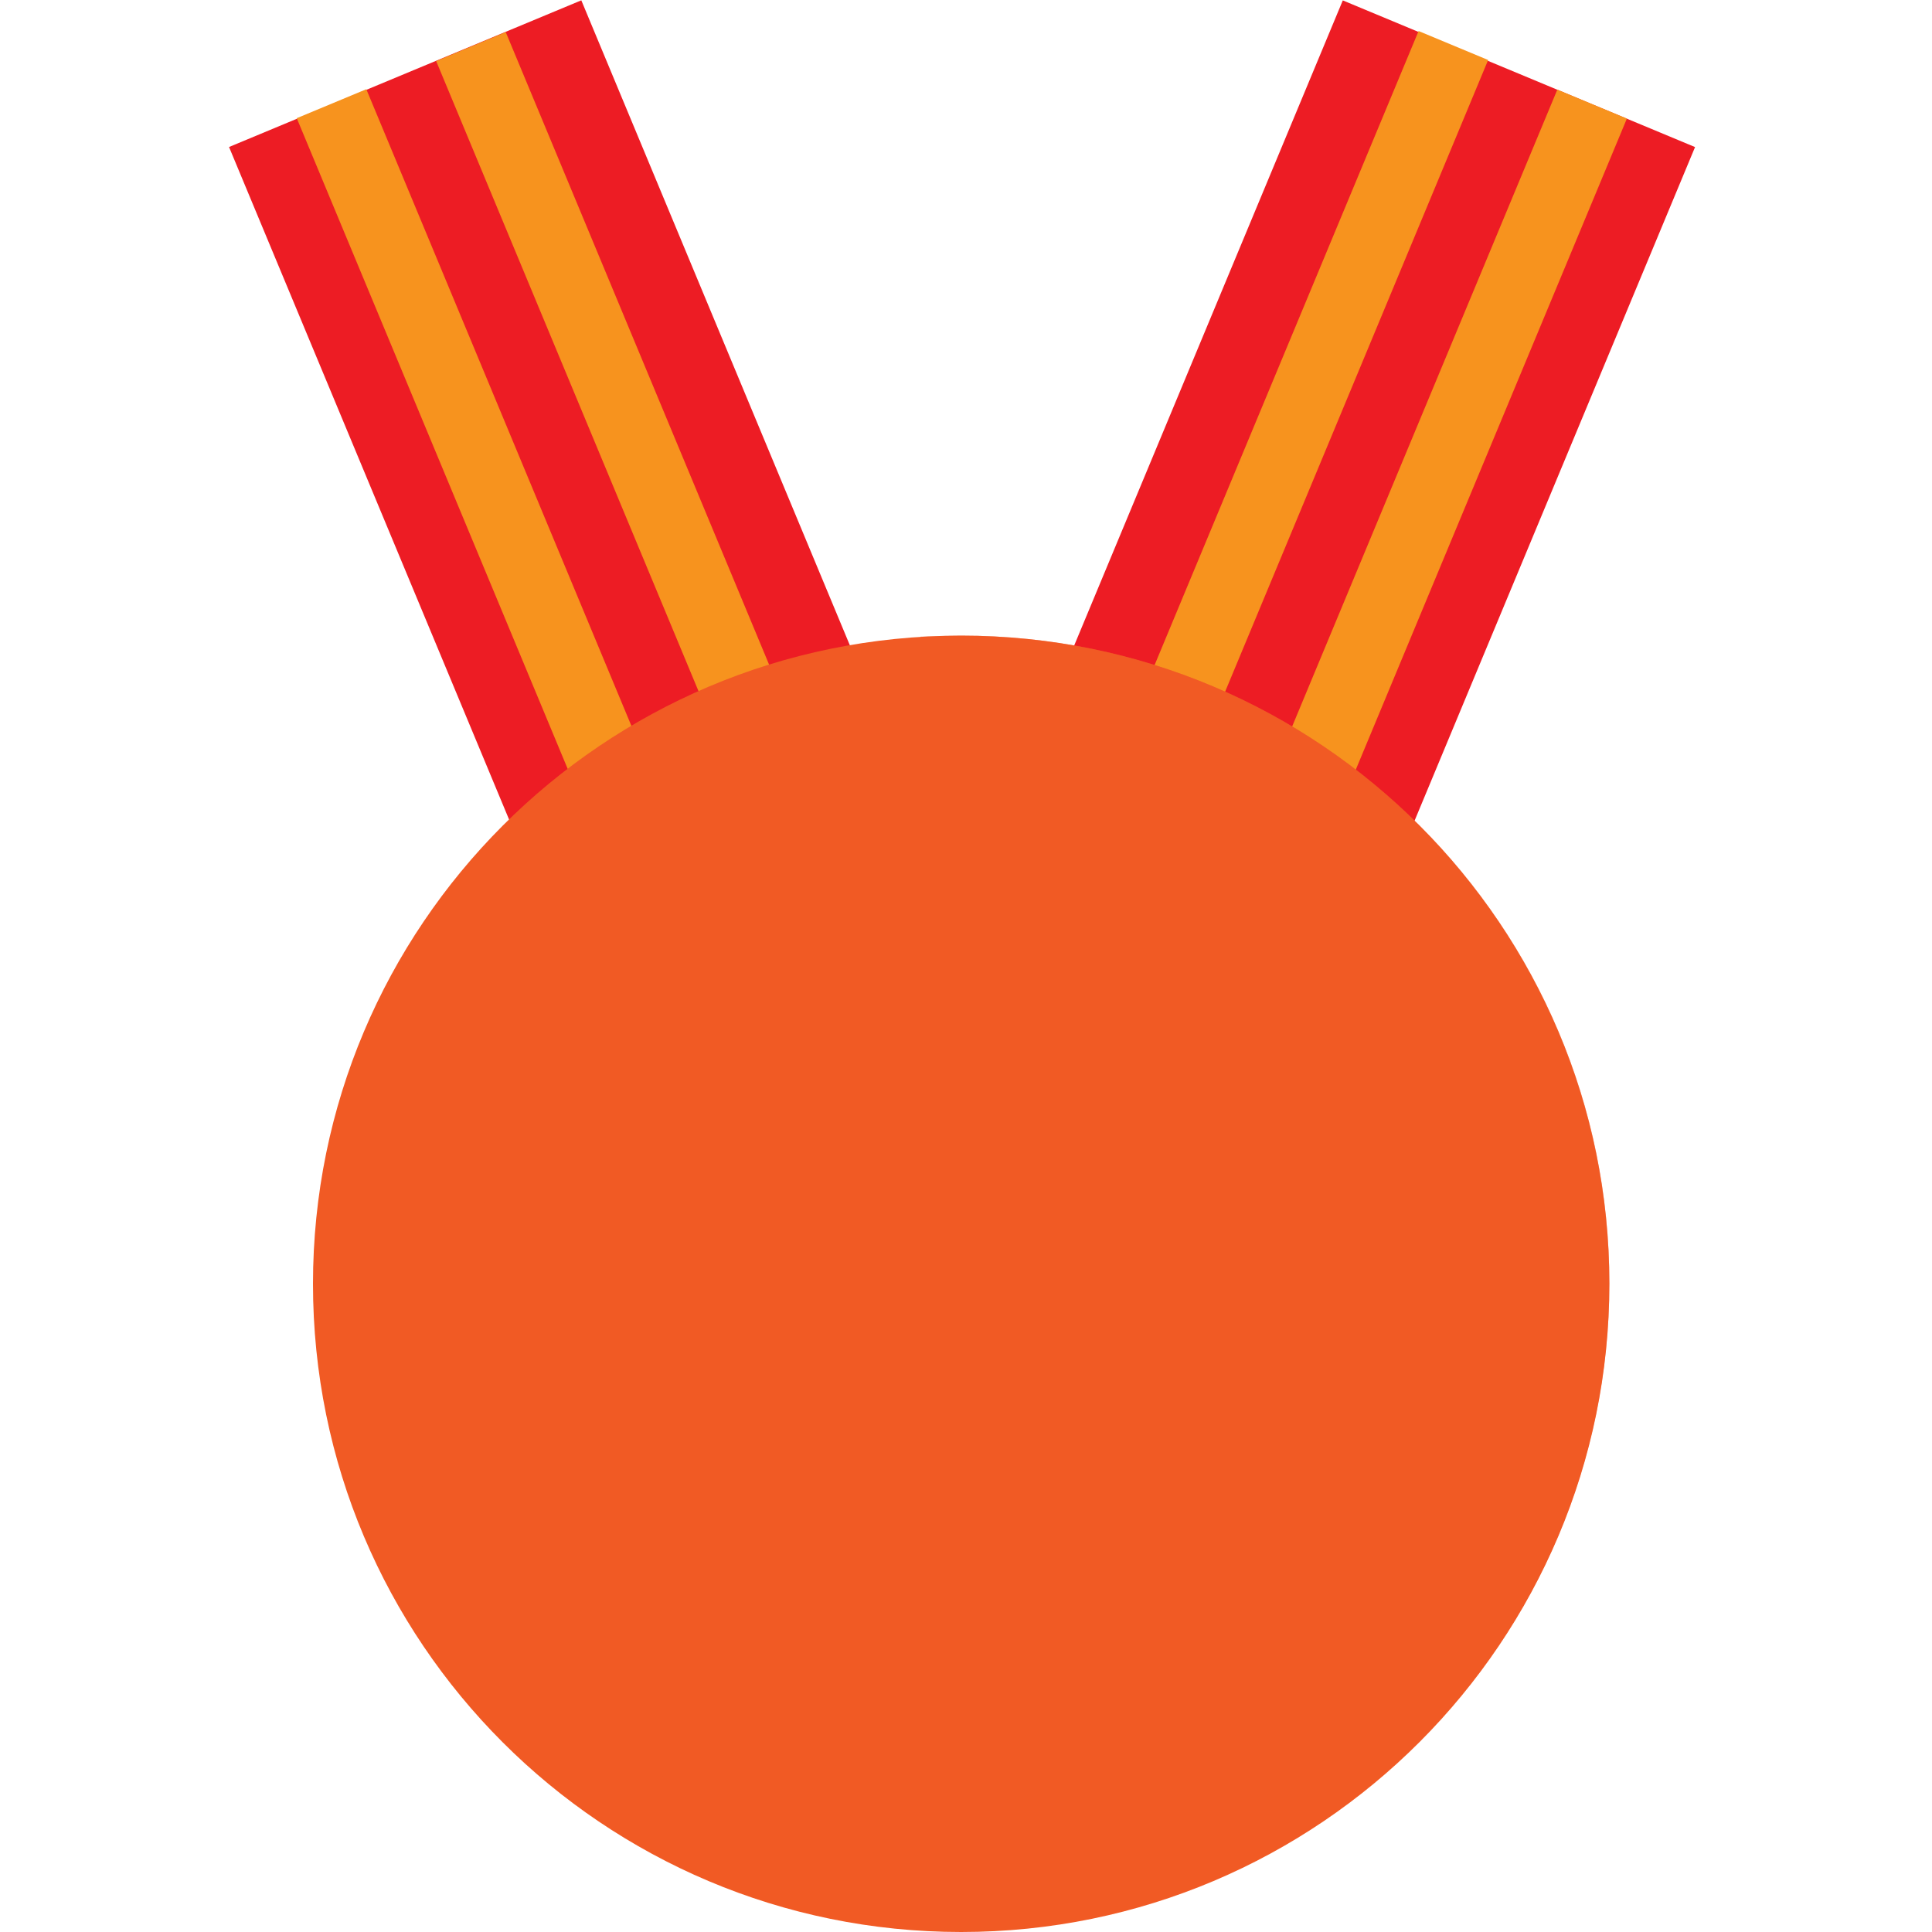
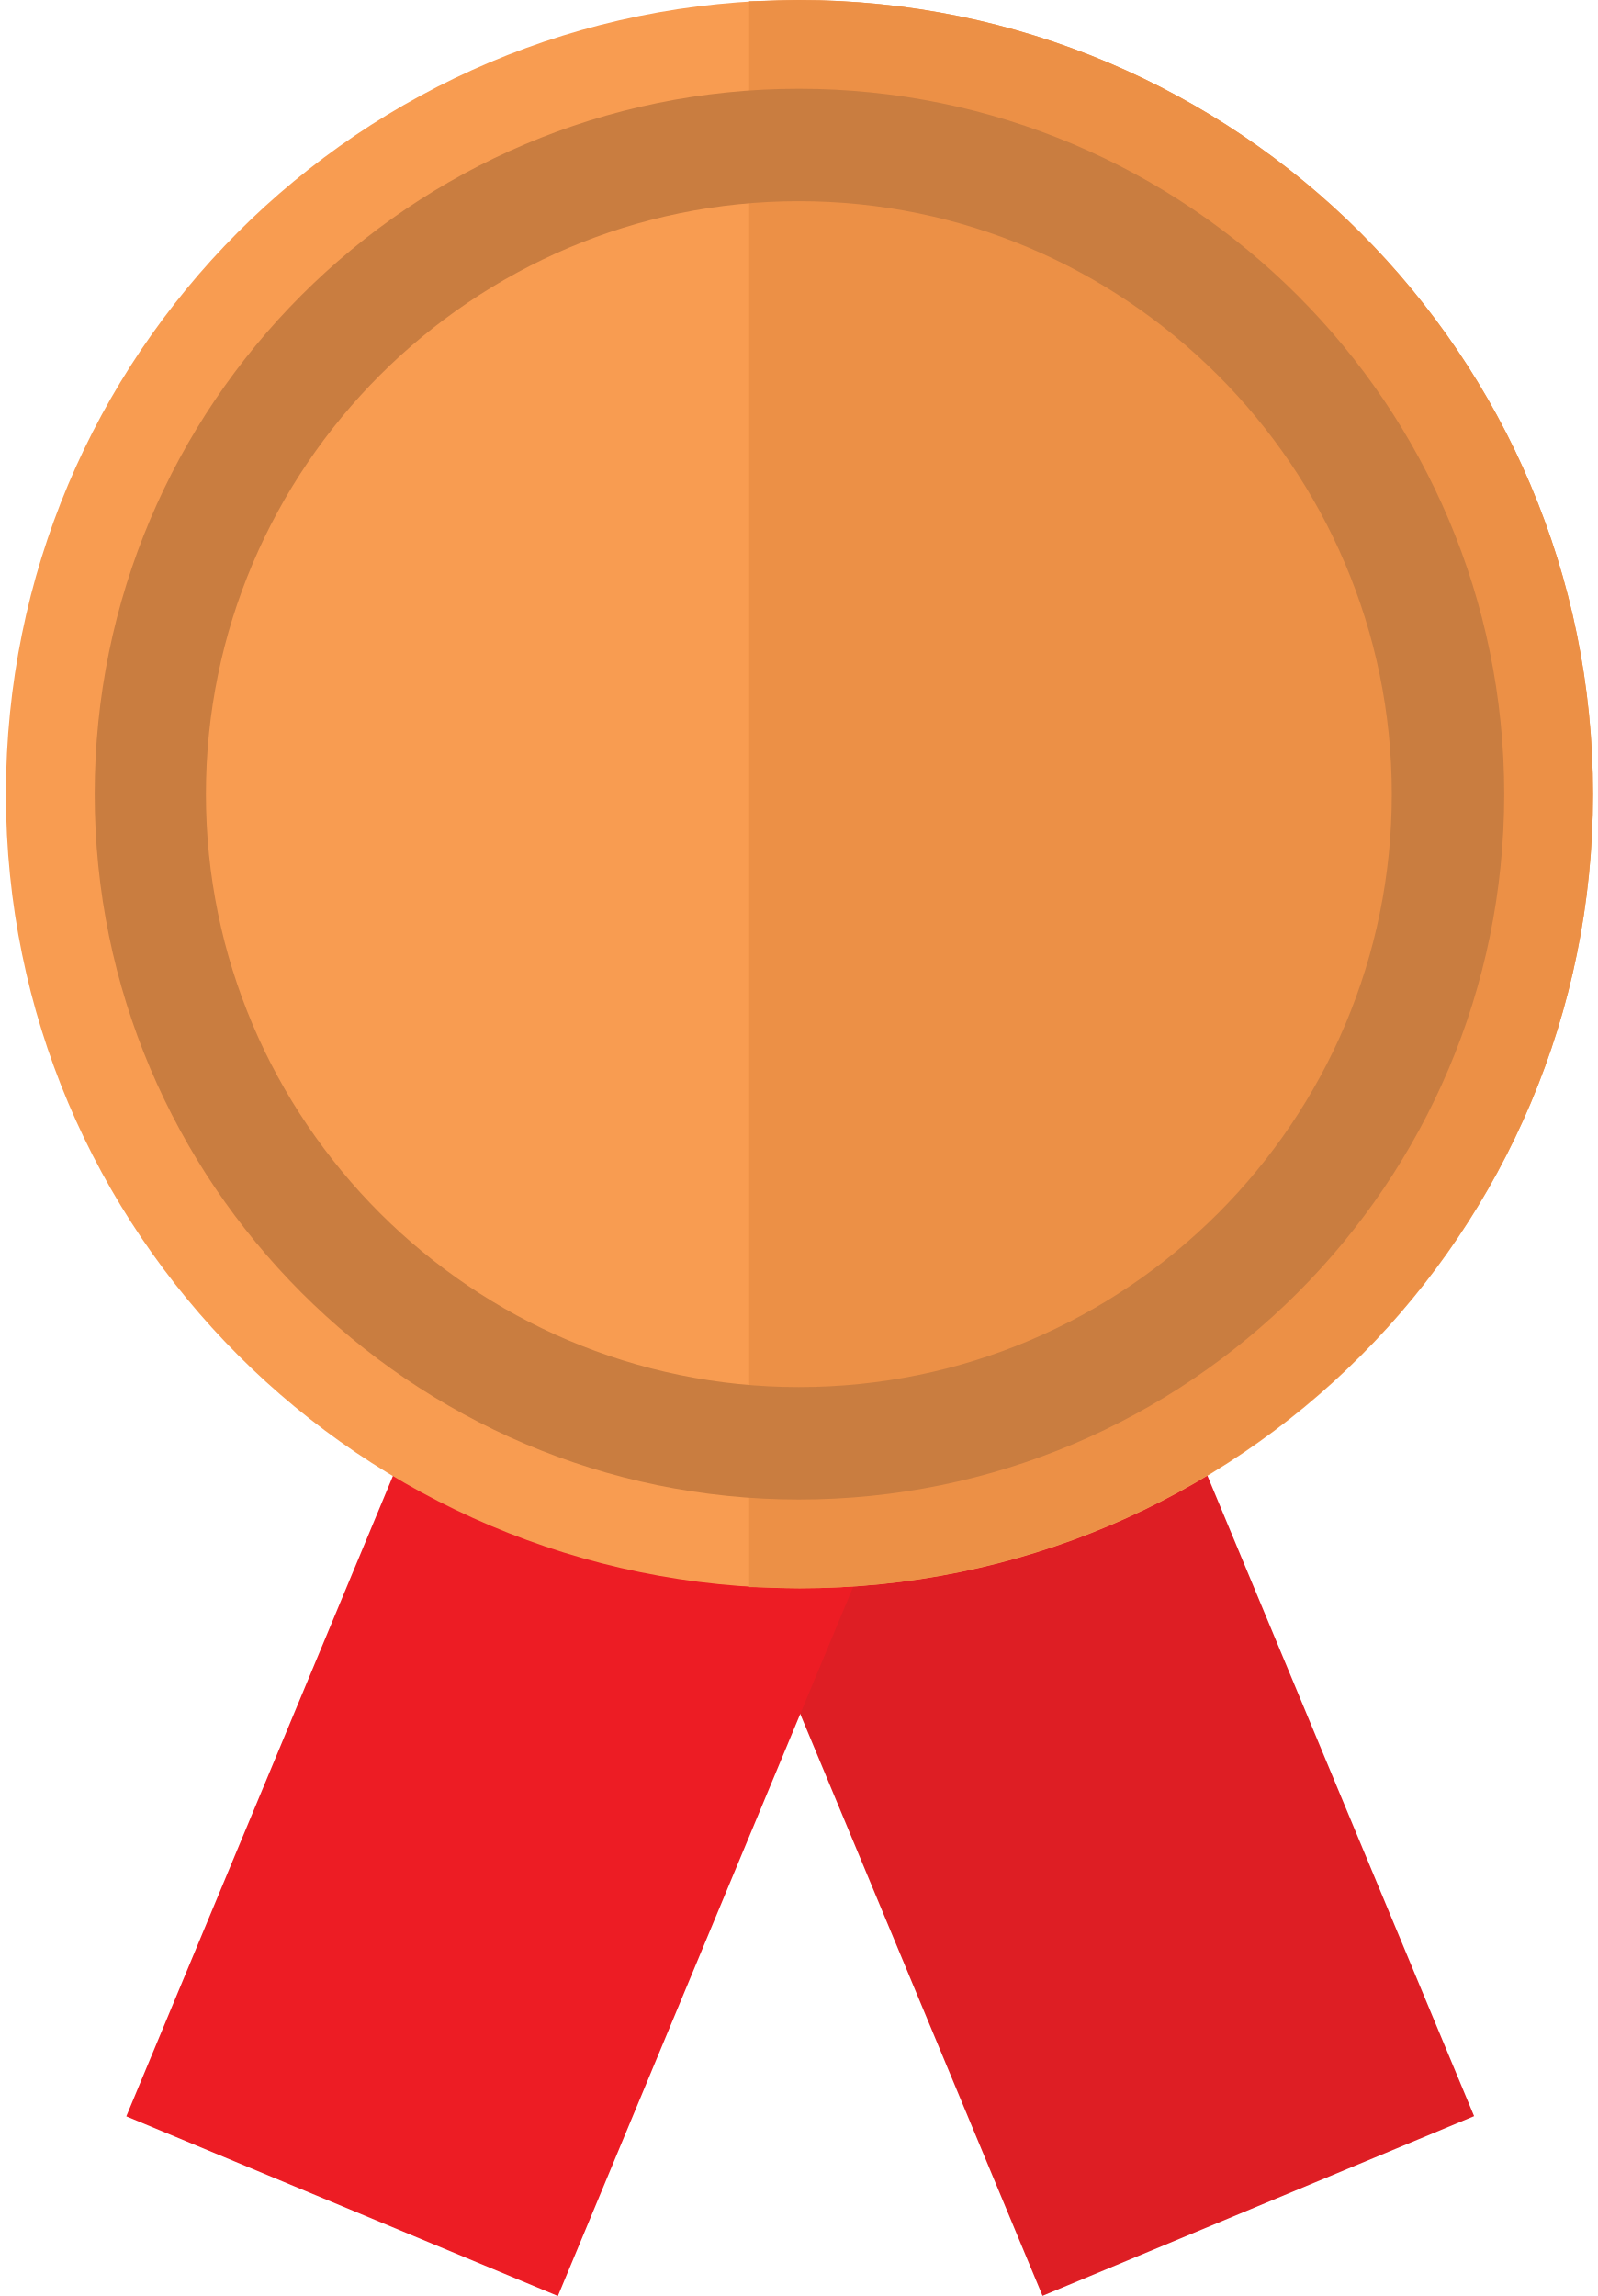
- <svg xmlns="http://www.w3.org/2000/svg" version="1.1" id="Layer_1" x="0px" y="0px" viewBox="0 0 200 200" style="enable-background:new 0 0 200 200;" xml:space="preserve">
+ <svg xmlns="http://www.w3.org/2000/svg" version="1.1" id="Layer_1" x="0px" y="0px" viewBox="0 0 135 194" style="enable-background:new 0 0 135 194;" xml:space="preserve">
  <style type="text/css">
- 	.st0{fill:#ED1C24;}
- 	.st1{fill:#F7931E;}
+ 	.st0{fill:#DE1E24;}
+ 	.st1{fill:#ED1C24;}
	.st2{fill:#FFC226;}
- 	.st3{opacity:0.5;}
- 	.st4{fill:#B3B3B3;}
- 	.st5{fill:#F15A24;}
+ 	.st3{fill:#FAA82A;}
+ 	.st4{fill:#D8D7DB;}
+ 	.st5{fill:#BABABE;}
+ 	.st6{fill:#F89C51;}
+ 	.st7{fill:#EC9046;}
+ 	.st8{fill:#C97D40;}
+ 	.st9{fill:#9D9DA1;}
+ 	.st10{fill:#F7931E;}
</style>
  <g>
    <g>
      <g>
        <g>
-           <rect x="87.1" y="34.6" transform="matrix(0.3844 -0.9232 0.9232 0.3844 34.6415 160.6719)" class="st0" width="101.3" height="39.5" />
-         </g>
-         <g>
-           <rect x="94.8" y="53.5" transform="matrix(0.3844 -0.9232 0.9232 0.3844 36.518 169.568)" class="st1" width="101.1" height="7.8" />
-         </g>
-         <g>
-           <rect x="80.5" y="47.5" transform="matrix(0.3844 -0.9232 0.9232 0.3844 33.1912 152.6069)" class="st1" width="101.1" height="7.8" />
+           <rect x="67.1" y="89" transform="matrix(0.9232 -0.3844 0.3844 0.9232 -47.0097 44.0952)" class="st0" width="39.5" height="101.3" />
        </g>
      </g>
    </g>
  </g>
  <g>
    <g>
      <g>
-         <rect x="41.9" y="3.7" transform="matrix(0.9232 -0.3844 0.3844 0.9232 -16.3941 27.9081)" class="st0" width="39.5" height="102.6" />
-       </g>
-       <g>
-         <rect x="50.1" y="6.8" transform="matrix(0.9232 -0.3844 0.3844 0.9232 -18.1462 25.2159)" class="st1" width="7.8" height="102.3" />
-       </g>
-       <g>
-         <rect x="64.5" y="0.9" transform="matrix(0.9232 -0.3844 0.3844 0.9232 -14.7411 30.2847)" class="st1" width="7.8" height="102.3" />
+         <rect x="-2.7" y="119.3" transform="matrix(0.3844 -0.9232 0.9232 0.3844 -98.4283 130.4671)" class="st1" width="102.6" height="39.5" />
      </g>
    </g>
  </g>
  <g>
-     <path class="st5" d="M166.6,132.9c0,37-30,67.1-67.1,67.1s-67.1-30-67.1-67.1c0-37,30-67.1,67.1-67.1S166.6,95.9,166.6,132.9z" />
+     <path class="st6" d="M134.6,67.1c0-37-30-67.1-67.1-67.1S0.5,30,0.5,67.1c0,37,30,67.1,67.1,67.1S134.6,104.1,134.6,67.1z" />
  </g>
  <g>
-     <path class="st5" d="M99.5,192.5c-32.9,0-59.6-26.7-59.6-59.6c0-32.9,26.7-59.6,59.6-59.6c32.9,0,59.6,26.7,59.6,59.6   C159.1,165.8,132.4,192.5,99.5,192.5z M99.5,82.8c-27.6,0-50.1,22.5-50.1,50.1c0,27.6,22.5,50.1,50.1,50.1   c27.6,0,50.1-22.5,50.1-50.1C149.6,105.3,127.2,82.8,99.5,82.8z" />
+     <path class="st7" d="M67.5,134.2c-1.4,0-2.8-0.1-4.2-0.1V0.1C64.8,0.1,66.1,0,67.5,0c37,0,67.1,30,67.1,67.1   C134.6,104.1,104.6,134.2,67.5,134.2z" />
  </g>
-   <g class="st3">
-     <path class="st5" d="M99.5,65.8c-1.4,0-2.8,0.1-4.2,0.1v133.9c1.4,0.1,2.8,0.1,4.2,0.1c37,0,67.1-30,67.1-67.1   C166.6,95.9,136.6,65.8,99.5,65.8z" />
+   <g>
+     <path class="st8" d="M127.1,67.1c0,32.9-26.7,59.6-59.6,59.6C34.7,126.7,8,99.9,8,67.1C8,34.2,34.7,7.5,67.5,7.5   C100.4,7.5,127.1,34.2,127.1,67.1z M117.6,67.1c0-27.6-22.5-50.1-50.1-50.1c-27.6,0-50.1,22.5-50.1,50.1   c0,27.6,22.5,50.1,50.1,50.1C95.2,117.2,117.6,94.7,117.6,67.1z" />
  </g>
</svg>
